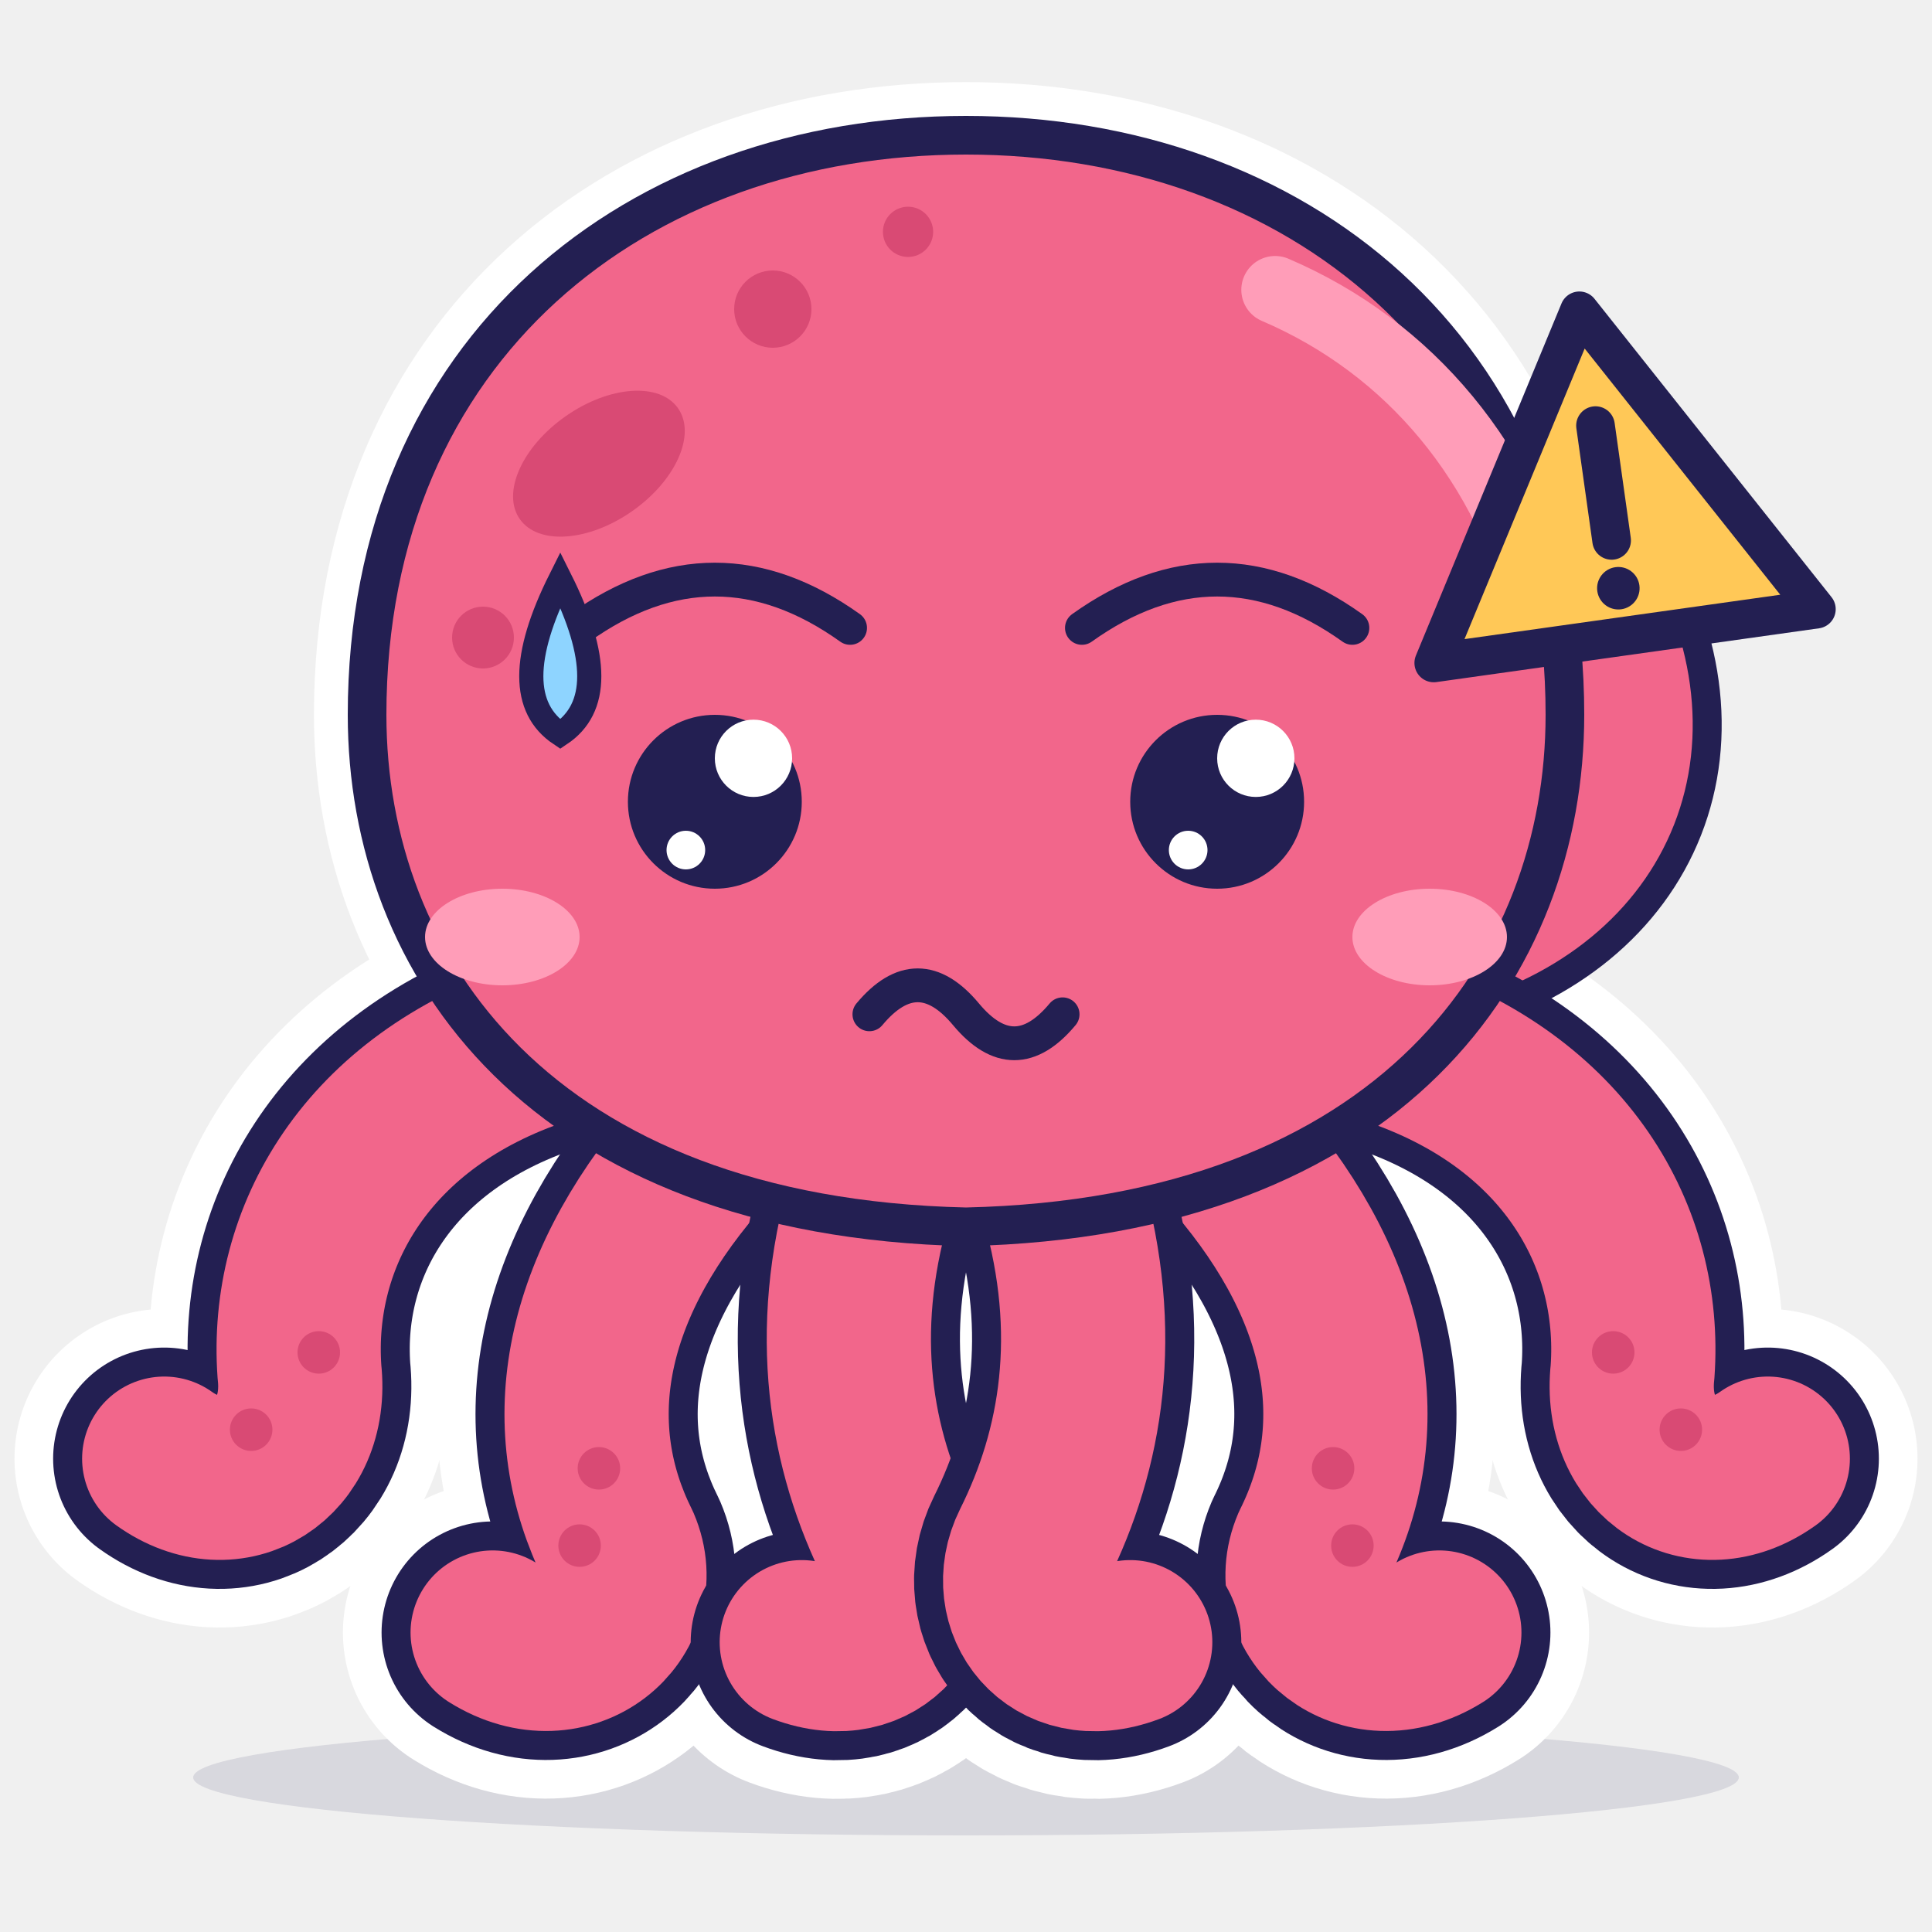
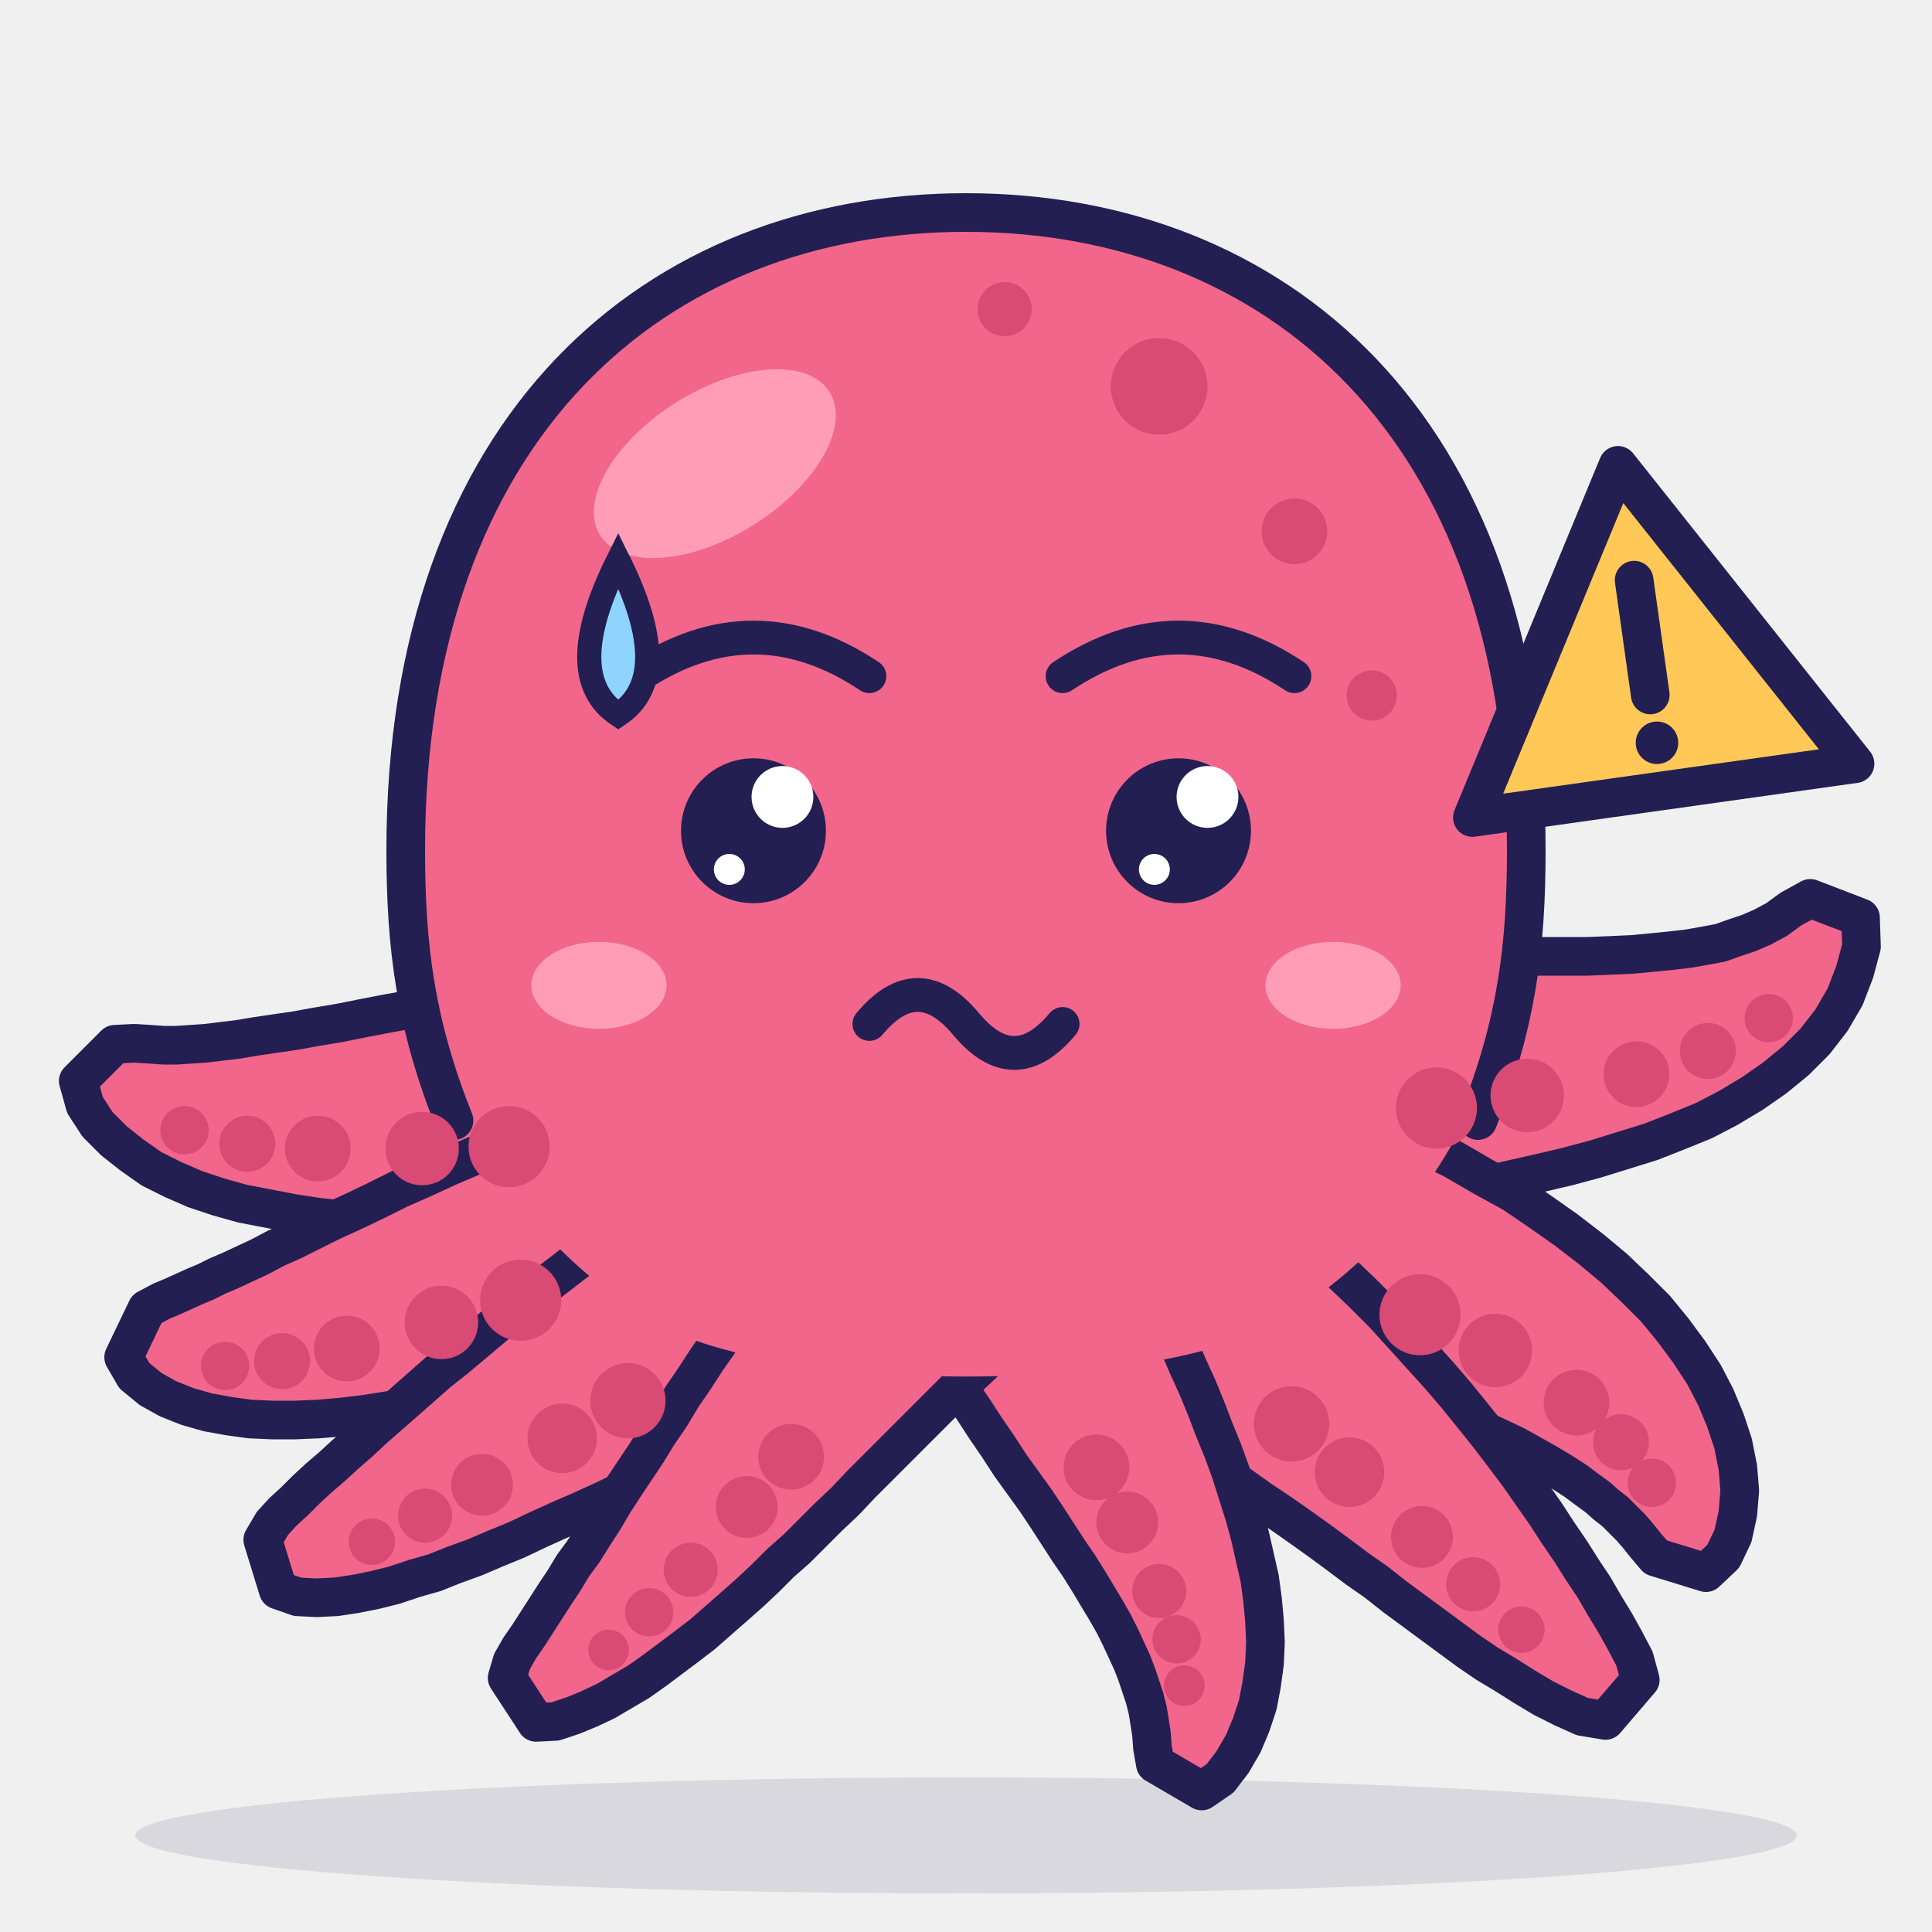
<svg xmlns="http://www.w3.org/2000/svg" viewBox="0 0 200 200" role="img" aria-label="Pouple the octopus">
-   <ellipse cx="100" cy="184" rx="80" ry="6" fill="#231F52" opacity=".12" />
-   <path d="M56 108 C38 114 30 128 31 142 C32 151 24 156 17 151" fill="none" stroke="#fff" stroke-width="31" stroke-linecap="round" stroke-linejoin="round" />
-   <path d="M72 120 C60 134 58 148 64 160 C67 167 59 174 51 169" fill="none" stroke="#fff" stroke-width="31" stroke-linecap="round" stroke-linejoin="round" />
-   <path d="M90 124 C86 138 88 150 93 160 C96 166 91 173 83 170" fill="none" stroke="#fff" stroke-width="31" stroke-linecap="round" stroke-linejoin="round" />
-   <path d="M144 108 C162 114 170 128 169 142 C168 151 176 156 183 151" fill="none" stroke="#fff" stroke-width="31" stroke-linecap="round" stroke-linejoin="round" />
-   <path d="M128 120 C140 134 142 148 136 160 C133 167 141 174 149 169" fill="none" stroke="#fff" stroke-width="31" stroke-linecap="round" stroke-linejoin="round" />
-   <path d="M110 124 C114 138 112 150 107 160 C104 166 109 173 117 170" fill="none" stroke="#fff" stroke-width="31" stroke-linecap="round" stroke-linejoin="round" />
-   <path d="M38 74 C38 36 66 14 100 14 C134 14 162 36 162 74 C162 100 144 126 100 127 C56 126 38 100 38 74 Z" fill="#fff" stroke="#fff" stroke-width="11" stroke-linejoin="round" />
-   <path d="M142 98 C162 96 172 82 166 66" fill="none" stroke="#231F52" stroke-width="21" stroke-linecap="round" stroke-linejoin="round" />
-   <path d="M142 98 C162 96 172 82 166 66" fill="none" stroke="#F2668B" stroke-width="15" stroke-linecap="round" stroke-linejoin="round" />
-   <path d="M56 108 C38 114 30 128 31 142 C32 151 24 156 17 151" fill="none" stroke="#231F52" stroke-width="23" stroke-linecap="round" stroke-linejoin="round" />
-   <path d="M56 108 C38 114 30 128 31 142 C32 151 24 156 17 151" fill="none" stroke="#F2668B" stroke-width="17" stroke-linecap="round" stroke-linejoin="round" />
-   <path d="M72 120 C60 134 58 148 64 160 C67 167 59 174 51 169" fill="none" stroke="#231F52" stroke-width="23" stroke-linecap="round" stroke-linejoin="round" />
-   <path d="M72 120 C60 134 58 148 64 160 C67 167 59 174 51 169" fill="none" stroke="#F2668B" stroke-width="17" stroke-linecap="round" stroke-linejoin="round" />
-   <path d="M90 124 C86 138 88 150 93 160 C96 166 91 173 83 170" fill="none" stroke="#231F52" stroke-width="23" stroke-linecap="round" stroke-linejoin="round" />
-   <path d="M90 124 C86 138 88 150 93 160 C96 166 91 173 83 170" fill="none" stroke="#F2668B" stroke-width="17" stroke-linecap="round" stroke-linejoin="round" />
-   <path d="M144 108 C162 114 170 128 169 142 C168 151 176 156 183 151" fill="none" stroke="#231F52" stroke-width="23" stroke-linecap="round" stroke-linejoin="round" />
-   <path d="M144 108 C162 114 170 128 169 142 C168 151 176 156 183 151" fill="none" stroke="#F2668B" stroke-width="17" stroke-linecap="round" stroke-linejoin="round" />
-   <path d="M128 120 C140 134 142 148 136 160 C133 167 141 174 149 169" fill="none" stroke="#231F52" stroke-width="23" stroke-linecap="round" stroke-linejoin="round" />
-   <path d="M128 120 C140 134 142 148 136 160 C133 167 141 174 149 169" fill="none" stroke="#F2668B" stroke-width="17" stroke-linecap="round" stroke-linejoin="round" />
-   <path d="M110 124 C114 138 112 150 107 160 C104 166 109 173 117 170" fill="none" stroke="#231F52" stroke-width="23" stroke-linecap="round" stroke-linejoin="round" />
-   <path d="M110 124 C114 138 112 150 107 160 C104 166 109 173 117 170" fill="none" stroke="#F2668B" stroke-width="17" stroke-linecap="round" stroke-linejoin="round" />
-   <path d="M38 74 C38 36 66 14 100 14 C134 14 162 36 162 74 C162 100 144 126 100 127 C56 126 38 100 38 74 Z" fill="#F2668B" stroke="#231F52" stroke-width="4" stroke-linejoin="round" />
-   <path d="M132 30 C146 36 156 48 160 64" fill="none" stroke="#FF9DB8" stroke-width="7" stroke-linecap="round" />
-   <ellipse cx="62" cy="48" rx="10" ry="6" transform="rotate(-35 62 48)" fill="#D94A74" />
-   <circle cx="80" cy="32" r="4" fill="#D94A74" />
-   <circle cx="50" cy="66" r="3.2" fill="#D94A74" />
-   <circle cx="94" cy="24" r="2.6" fill="#D94A74" />
-   <circle cx="26" cy="148" r="2.2" fill="#D94A74" />
-   <circle cx="33" cy="140" r="2.2" fill="#D94A74" />
-   <circle cx="174" cy="148" r="2.2" fill="#D94A74" />
-   <circle cx="167" cy="140" r="2.2" fill="#D94A74" />
-   <circle cx="60" cy="160" r="2.2" fill="#D94A74" />
-   <circle cx="62" cy="152" r="2.2" fill="#D94A74" />
-   <circle cx="140" cy="160" r="2.2" fill="#D94A74" />
-   <circle cx="138" cy="152" r="2.2" fill="#D94A74" />
-   <g transform="translate(0 -15)">
-     <ellipse cx="52" cy="112" rx="8" ry="5" fill="#FF9DB8" />
-     <ellipse cx="148" cy="112" rx="8" ry="5" fill="#FF9DB8" />
-     <circle cx="74" cy="98" r="9" fill="#231F52" />
-     <circle cx="126" cy="98" r="9" fill="#231F52" />
-     <circle cx="78" cy="93.5" r="4" fill="#fff" />
-     <circle cx="130" cy="93.5" r="4" fill="#fff" />
-     <circle cx="71" cy="103" r="2" fill="#fff" />
-     <circle cx="123" cy="103" r="2" fill="#fff" />
-     <path d="M60 80 Q74 70 88 80" fill="none" stroke="#231F52" stroke-width="3.5" stroke-linecap="round" />
-     <path d="M112 80 Q126 70 140 80" fill="none" stroke="#231F52" stroke-width="3.5" stroke-linecap="round" />
-     <path d="M90 120 Q95 114 100 120 T110 120" fill="none" stroke="#231F52" stroke-width="3.5" stroke-linecap="round" />
-   </g>
-   <g transform="translate(146 30) rotate(-8 20 20)">
+   <ellipse cx="100" cy="190" rx="86" ry="6" fill="#231F52" opacity=".12" />
+   <path d="M119.2 130.6 L122.7 129.6 L126.1 128.7 L129.6 127.8 L133.0 127.0 L136.3 126.3 L139.7 125.6 L143.0 124.9 L146.3 124.2 L149.6 123.6 L152.8 122.9 L156.0 122.2 L159.1 121.5 L162.1 120.8 L165.1 120.0 L168.0 119.1 L170.9 118.2 L173.7 117.1 L176.4 116.0 L178.9 114.7 L181.4 113.2 L183.7 111.6 L185.9 109.8 L187.9 107.8 L189.6 105.6 L191.0 103.2 L192.0 100.6 L192.7 98.0 L192.6 95.0 L187.4 93.0 L185.4 94.1 L183.9 95.2 L182.4 96.0 L181.0 96.6 L179.5 97.1 L178.1 97.6 L176.5 97.9 L174.8 98.2 L173.1 98.4 L171.1 98.6 L169.0 98.8 L166.8 98.9 L164.4 99.0 L161.9 99.0 L159.2 99.0 L156.4 99.0 L153.4 99.0 L150.3 99.0 L147.1 99.0 L143.7 99.1 L140.2 99.1 L136.6 99.2 L132.9 99.4 L129.1 99.6 L125.1 99.9 L121.1 100.3 L117.0 100.8 L112.8 101.4 Z" fill="#F2668B" stroke="#231F52" stroke-width="4" stroke-linejoin="round" />
+   <path d="M85.7 101.1 L81.4 101.0 L77.4 100.9 L73.4 101.0 L69.5 101.2 L65.8 101.4 L62.1 101.7 L58.6 102.1 L55.2 102.5 L52.0 103.0 L48.8 103.5 L45.8 103.9 L43.0 104.4 L40.2 104.9 L37.6 105.4 L35.1 105.9 L32.7 106.3 L30.5 106.7 L28.4 107.0 L26.4 107.3 L24.6 107.6 L22.9 107.8 L21.3 108.0 L19.8 108.1 L18.3 108.2 L16.9 108.2 L15.5 108.1 L13.9 108.0 L11.9 108.1 L8.1 111.9 L8.8 114.4 L10.1 116.4 L11.8 118.1 L13.7 119.6 L15.7 121.0 L17.9 122.1 L20.2 123.1 L22.6 123.9 L25.1 124.6 L27.7 125.1 L30.3 125.6 L32.9 126.0 L35.7 126.3 L38.4 126.6 L41.2 126.8 L44.1 127.0 L47.1 127.2 L50.0 127.4 L53.1 127.6 L56.1 127.8 L59.3 128.0 L62.4 128.3 L65.6 128.6 L68.9 128.9 L72.2 129.3 L75.5 129.8 L78.9 130.3 L82.3 130.9 Z" fill="#F2668B" stroke="#231F52" stroke-width="4" stroke-linejoin="round" />
+   <path d="M115.5 138.8 L119.0 139.1 L122.4 139.6 L125.7 140.0 L128.9 140.6 L132.0 141.2 L135.0 141.9 L137.9 142.6 L140.7 143.4 L143.4 144.2 L145.9 145.0 L148.4 145.9 L150.7 146.8 L152.9 147.8 L154.9 148.7 L156.8 149.6 L158.6 150.6 L160.2 151.5 L161.7 152.4 L163.1 153.3 L164.3 154.2 L165.4 155.0 L166.3 155.8 L167.2 156.5 L168.0 157.3 L168.8 158.1 L169.5 158.9 L170.3 159.9 L171.4 161.2 L176.6 162.8 L178.4 161.1 L179.4 159.0 L179.9 156.7 L180.1 154.3 L179.9 151.9 L179.4 149.4 L178.6 147.0 L177.6 144.6 L176.4 142.3 L174.9 140.0 L173.2 137.7 L171.4 135.5 L169.3 133.4 L167.1 131.3 L164.7 129.3 L162.1 127.3 L159.4 125.4 L156.6 123.5 L153.5 121.8 L150.4 120.0 L147.1 118.4 L143.7 116.8 L140.1 115.3 L136.4 113.9 L132.6 112.6 L128.7 111.4 L124.6 110.2 L120.5 109.2 Z" fill="#F2668B" stroke="#231F52" stroke-width="4" stroke-linejoin="round" />
+   <path d="M79.4 109.2 L75.6 110.2 L71.8 111.3 L68.2 112.4 L64.8 113.5 L61.4 114.7 L58.2 115.9 L55.1 117.1 L52.1 118.4 L49.2 119.6 L46.4 120.8 L43.8 122.0 L41.3 123.1 L38.9 124.3 L36.6 125.4 L34.4 126.4 L32.4 127.4 L30.4 128.4 L28.6 129.2 L26.9 130.1 L25.4 130.8 L23.9 131.5 L22.5 132.1 L21.3 132.7 L20.1 133.2 L19.0 133.7 L17.9 134.2 L16.7 134.7 L15.2 135.5 L12.8 140.5 L13.9 142.4 L15.6 143.8 L17.4 144.8 L19.4 145.6 L21.5 146.2 L23.7 146.6 L25.9 146.9 L28.2 147.0 L30.5 147.0 L32.9 146.9 L35.3 146.7 L37.8 146.4 L40.3 146.0 L42.9 145.6 L45.5 145.2 L48.2 144.7 L50.9 144.2 L53.7 143.6 L56.5 143.1 L59.4 142.5 L62.4 142.0 L65.4 141.4 L68.4 140.9 L71.5 140.4 L74.7 139.9 L78.0 139.5 L81.3 139.1 L84.6 138.8 Z" fill="#F2668B" stroke="#231F52" stroke-width="4" stroke-linejoin="round" />
+   <path d="M107.4 142.3 L109.9 143.5 L112.4 144.6 L114.8 145.8 L117.2 147.1 L119.5 148.3 L121.8 149.6 L124.0 151.0 L126.2 152.4 L128.3 153.7 L130.4 155.2 L132.5 156.6 L134.5 158.0 L136.6 159.5 L138.5 160.9 L140.5 162.4 L142.5 163.8 L144.4 165.3 L146.3 166.7 L148.2 168.1 L150.1 169.5 L152.0 170.9 L153.9 172.2 L155.9 173.4 L157.8 174.6 L159.8 175.8 L161.8 176.8 L163.8 177.7 L166.2 178.1 L169.8 173.9 L169.2 171.7 L168.2 169.8 L167.2 168.0 L166.1 166.2 L165.0 164.3 L163.8 162.5 L162.6 160.6 L161.3 158.7 L160.0 156.7 L158.6 154.7 L157.2 152.7 L155.7 150.7 L154.1 148.6 L152.5 146.6 L150.8 144.5 L149.0 142.4 L147.1 140.3 L145.2 138.2 L143.2 136.0 L141.1 133.9 L138.9 131.8 L136.6 129.7 L134.2 127.6 L131.7 125.6 L129.1 123.6 L126.4 121.6 L123.6 119.6 L120.6 117.7 Z" fill="#F2668B" stroke="#231F52" stroke-width="4" stroke-linejoin="round" />
+   <path d="M80.1 117.3 L77.3 118.9 L74.5 120.6 L71.8 122.2 L69.2 123.9 L66.7 125.6 L64.2 127.3 L61.8 129.0 L59.5 130.7 L57.3 132.4 L55.1 134.1 L53.0 135.7 L51.0 137.4 L49.1 139.0 L47.2 140.6 L45.3 142.1 L43.6 143.6 L41.9 145.1 L40.3 146.5 L38.7 147.9 L37.2 149.3 L35.7 150.6 L34.4 151.8 L33.0 153.0 L31.7 154.2 L30.5 155.4 L29.3 156.5 L28.2 157.7 L27.2 159.4 L28.8 164.6 L30.8 165.3 L32.8 165.4 L34.8 165.3 L36.8 165.0 L38.8 164.6 L40.8 164.1 L42.9 163.4 L45.0 162.8 L47.0 162.0 L49.2 161.2 L51.3 160.3 L53.5 159.4 L55.6 158.4 L57.8 157.4 L60.1 156.4 L62.3 155.4 L64.6 154.3 L66.9 153.2 L69.3 152.2 L71.7 151.1 L74.1 150.0 L76.5 148.9 L79.0 147.8 L81.5 146.8 L84.0 145.7 L86.6 144.7 L89.2 143.7 L91.9 142.7 Z" fill="#F2668B" stroke="#231F52" stroke-width="4" stroke-linejoin="round" />
+   <path d="M95.3 137.4 L96.6 139.5 L98.0 141.7 L99.3 143.8 L100.7 145.8 L102.0 147.8 L103.3 149.7 L104.6 151.7 L105.9 153.5 L107.2 155.3 L108.4 157.1 L109.5 158.8 L110.6 160.5 L111.7 162.1 L112.7 163.7 L113.6 165.2 L114.5 166.7 L115.3 168.1 L116.0 169.5 L116.6 170.8 L117.2 172.1 L117.7 173.4 L118.1 174.6 L118.5 175.8 L118.8 177.0 L119.0 178.2 L119.2 179.5 L119.3 180.9 L119.6 182.6 L124.4 185.4 L126.3 184.1 L127.6 182.4 L128.7 180.5 L129.5 178.6 L130.2 176.5 L130.6 174.4 L130.9 172.2 L131.0 170.0 L130.9 167.8 L130.7 165.6 L130.4 163.4 L129.9 161.2 L129.4 159.0 L128.8 156.8 L128.1 154.6 L127.4 152.4 L126.6 150.2 L125.7 148.0 L124.9 145.9 L124.0 143.7 L123.0 141.5 L122.1 139.4 L121.2 137.2 L120.2 135.1 L119.3 132.9 L118.4 130.8 L117.6 128.7 L116.7 126.6 Z" fill="#F2668B" stroke="#231F52" stroke-width="4" stroke-linejoin="round" />
+   <path d="M85.0 124.0 L83.4 126.2 L81.8 128.3 L80.3 130.4 L78.8 132.5 L77.4 134.6 L76.0 136.6 L74.6 138.7 L73.2 140.7 L71.9 142.7 L70.6 144.6 L69.4 146.6 L68.1 148.5 L67.0 150.3 L65.8 152.1 L64.6 153.9 L63.5 155.6 L62.5 157.3 L61.4 159.0 L60.4 160.6 L59.3 162.1 L58.4 163.6 L57.4 165.1 L56.5 166.5 L55.6 167.9 L54.7 169.3 L53.8 170.6 L53.0 172.0 L52.5 173.7 L55.5 178.3 L57.5 178.2 L59.3 177.6 L61.0 176.9 L62.7 176.1 L64.4 175.1 L66.1 174.1 L67.8 172.9 L69.4 171.7 L71.0 170.5 L72.7 169.2 L74.3 167.8 L75.9 166.4 L77.6 164.9 L79.2 163.4 L80.8 161.8 L82.5 160.3 L84.1 158.7 L85.8 157.0 L87.5 155.4 L89.1 153.7 L90.8 152.0 L92.5 150.3 L94.2 148.6 L95.9 146.9 L97.7 145.1 L99.4 143.4 L101.2 141.7 L103.0 140.0 Z" fill="#F2668B" stroke="#231F52" stroke-width="4" stroke-linejoin="round" />
+   <path d="M42 88 C42 44 68 22 100 22 C132 22 158 44 158 88 C158 112 146 130 130 138 C116 144 84 144 70 138 C54 130 42 112 42 88 Z" fill="#F2668B" />
+   <path d="M47 116 C43 106 42 98 42 88 C42 44 68 22 100 22 C132 22 158 44 158 88 C158 98 157 106 153 116" fill="none" stroke="#231F52" stroke-width="4" stroke-linecap="round" stroke-linejoin="round" />
+   <ellipse cx="74" cy="48" rx="14" ry="7.5" transform="rotate(-32 74 48)" fill="#FF9DB8" />
+   <circle cx="120" cy="40" r="5" fill="#D94A74" />
+   <circle cx="134" cy="55" r="3.4" fill="#D94A74" />
+   <circle cx="104" cy="32" r="2.8" fill="#D94A74" />
+   <circle cx="142" cy="72" r="2.6" fill="#D94A74" />
+   <circle cx="148.7" cy="114.7" r="4.2" fill="#D94A74" />
+   <circle cx="158.1" cy="113.4" r="3.8" fill="#D94A74" />
+   <circle cx="169.4" cy="111.2" r="3.4" fill="#D94A74" />
+   <circle cx="176.8" cy="108.8" r="2.9" fill="#D94A74" />
+   <circle cx="183.1" cy="105.4" r="2.5" fill="#D94A74" />
+   <circle cx="52.7" cy="118.7" r="4.2" fill="#D94A74" />
+   <circle cx="43.7" cy="118.9" r="3.8" fill="#D94A74" />
+   <circle cx="32.9" cy="118.9" r="3.4" fill="#D94A74" />
+   <circle cx="25.6" cy="118.4" r="2.9" fill="#D94A74" />
+   <circle cx="19.1" cy="117.0" r="2.5" fill="#D94A74" />
+   <circle cx="147.0" cy="136.1" r="4.2" fill="#D94A74" />
+   <circle cx="154.8" cy="139.8" r="3.8" fill="#D94A74" />
+   <circle cx="163.2" cy="145.2" r="3.4" fill="#D94A74" />
+   <circle cx="167.8" cy="149.3" r="2.9" fill="#D94A74" />
+   <circle cx="171.0" cy="153.5" r="2.5" fill="#D94A74" />
+   <circle cx="53.9" cy="134.6" r="4.2" fill="#D94A74" />
+   <circle cx="45.7" cy="136.9" r="3.8" fill="#D94A74" />
+   <circle cx="35.9" cy="139.6" r="3.4" fill="#D94A74" />
+   <circle cx="29.2" cy="140.9" r="2.9" fill="#D94A74" />
+   <circle cx="23.3" cy="141.4" r="2.5" fill="#D94A74" />
+   <circle cx="133.7" cy="147.4" r="3.9" fill="#D94A74" />
+   <circle cx="139.7" cy="152.4" r="3.6" fill="#D94A74" />
+   <circle cx="147.2" cy="159.1" r="3.2" fill="#D94A74" />
+   <circle cx="152.5" cy="164.0" r="2.8" fill="#D94A74" />
+   <circle cx="157.5" cy="168.7" r="2.4" fill="#D94A74" />
+   <circle cx="65.0" cy="145.0" r="3.9" fill="#D94A74" />
+   <circle cx="58.2" cy="148.9" r="3.6" fill="#D94A74" />
+   <circle cx="49.9" cy="153.7" r="3.2" fill="#D94A74" />
+   <circle cx="44.0" cy="156.9" r="2.8" fill="#D94A74" />
+   <circle cx="38.5" cy="159.6" r="2.4" fill="#D94A74" />
+   <circle cx="113.5" cy="151.9" r="3.4" fill="#D94A74" />
+   <circle cx="116.7" cy="157.6" r="3.2" fill="#D94A74" />
+   <circle cx="120.0" cy="164.7" r="2.8" fill="#D94A74" />
+   <circle cx="121.8" cy="169.7" r="2.5" fill="#D94A74" />
+   <circle cx="122.6" cy="174.5" r="2.1" fill="#D94A74" />
+   <circle cx="81.9" cy="150.8" r="3.4" fill="#D94A74" />
+   <circle cx="77.3" cy="156.0" r="3.2" fill="#D94A74" />
+   <circle cx="71.5" cy="162.5" r="2.8" fill="#D94A74" />
+   <circle cx="67.2" cy="166.9" r="2.5" fill="#D94A74" />
+   <circle cx="63.0" cy="170.8" r="2.1" fill="#D94A74" />
+   <ellipse cx="62" cy="102" rx="7" ry="4.5" fill="#FF9DB8" />
+   <ellipse cx="138" cy="102" rx="7" ry="4.5" fill="#FF9DB8" />
+   <circle cx="78" cy="86" r="7.5" fill="#231F52" />
+   <circle cx="122" cy="86" r="7.5" fill="#231F52" />
+   <circle cx="81" cy="82.5" r="3.2" fill="#fff" />
+   <circle cx="125" cy="82.5" r="3.2" fill="#fff" />
+   <circle cx="75.5" cy="90" r="1.6" fill="#fff" />
+   <circle cx="119.5" cy="90" r="1.6" fill="#fff" />
+   <path d="M66 70 Q78 62 90 70" fill="none" stroke="#231F52" stroke-width="3.5" stroke-linecap="round" />
+   <path d="M110 70 Q122 62 134 70" fill="none" stroke="#231F52" stroke-width="3.5" stroke-linecap="round" />
+   <path d="M90 106 Q95 100 100 106 T110 106" fill="none" stroke="#231F52" stroke-width="3.5" stroke-linecap="round" />
+   <g transform="translate(150 46) rotate(-8 20 20)">
    <path d="M20 2 L40 36 L0 36 Z" fill="#FFC857" stroke="#231F52" stroke-width="4" stroke-linejoin="round" />
    <path d="M20 14 V26" stroke="#231F52" stroke-width="4" stroke-linecap="round" />
    <circle cx="20" cy="31" r="2.2" fill="#231F52" />
  </g>
-   <path d="M150 62 q6 12 0 16 q-6 -4 0 -16 Z" fill="#8ED4FF" stroke="#231F52" stroke-width="2.5" transform="translate(-92 -2)" />
+   <path d="M150 62 q6 12 0 16 q-6 -4 0 -16 Z" fill="#8ED4FF" stroke="#231F52" stroke-width="2.5" transform="translate(-86 -4)" />
</svg>
